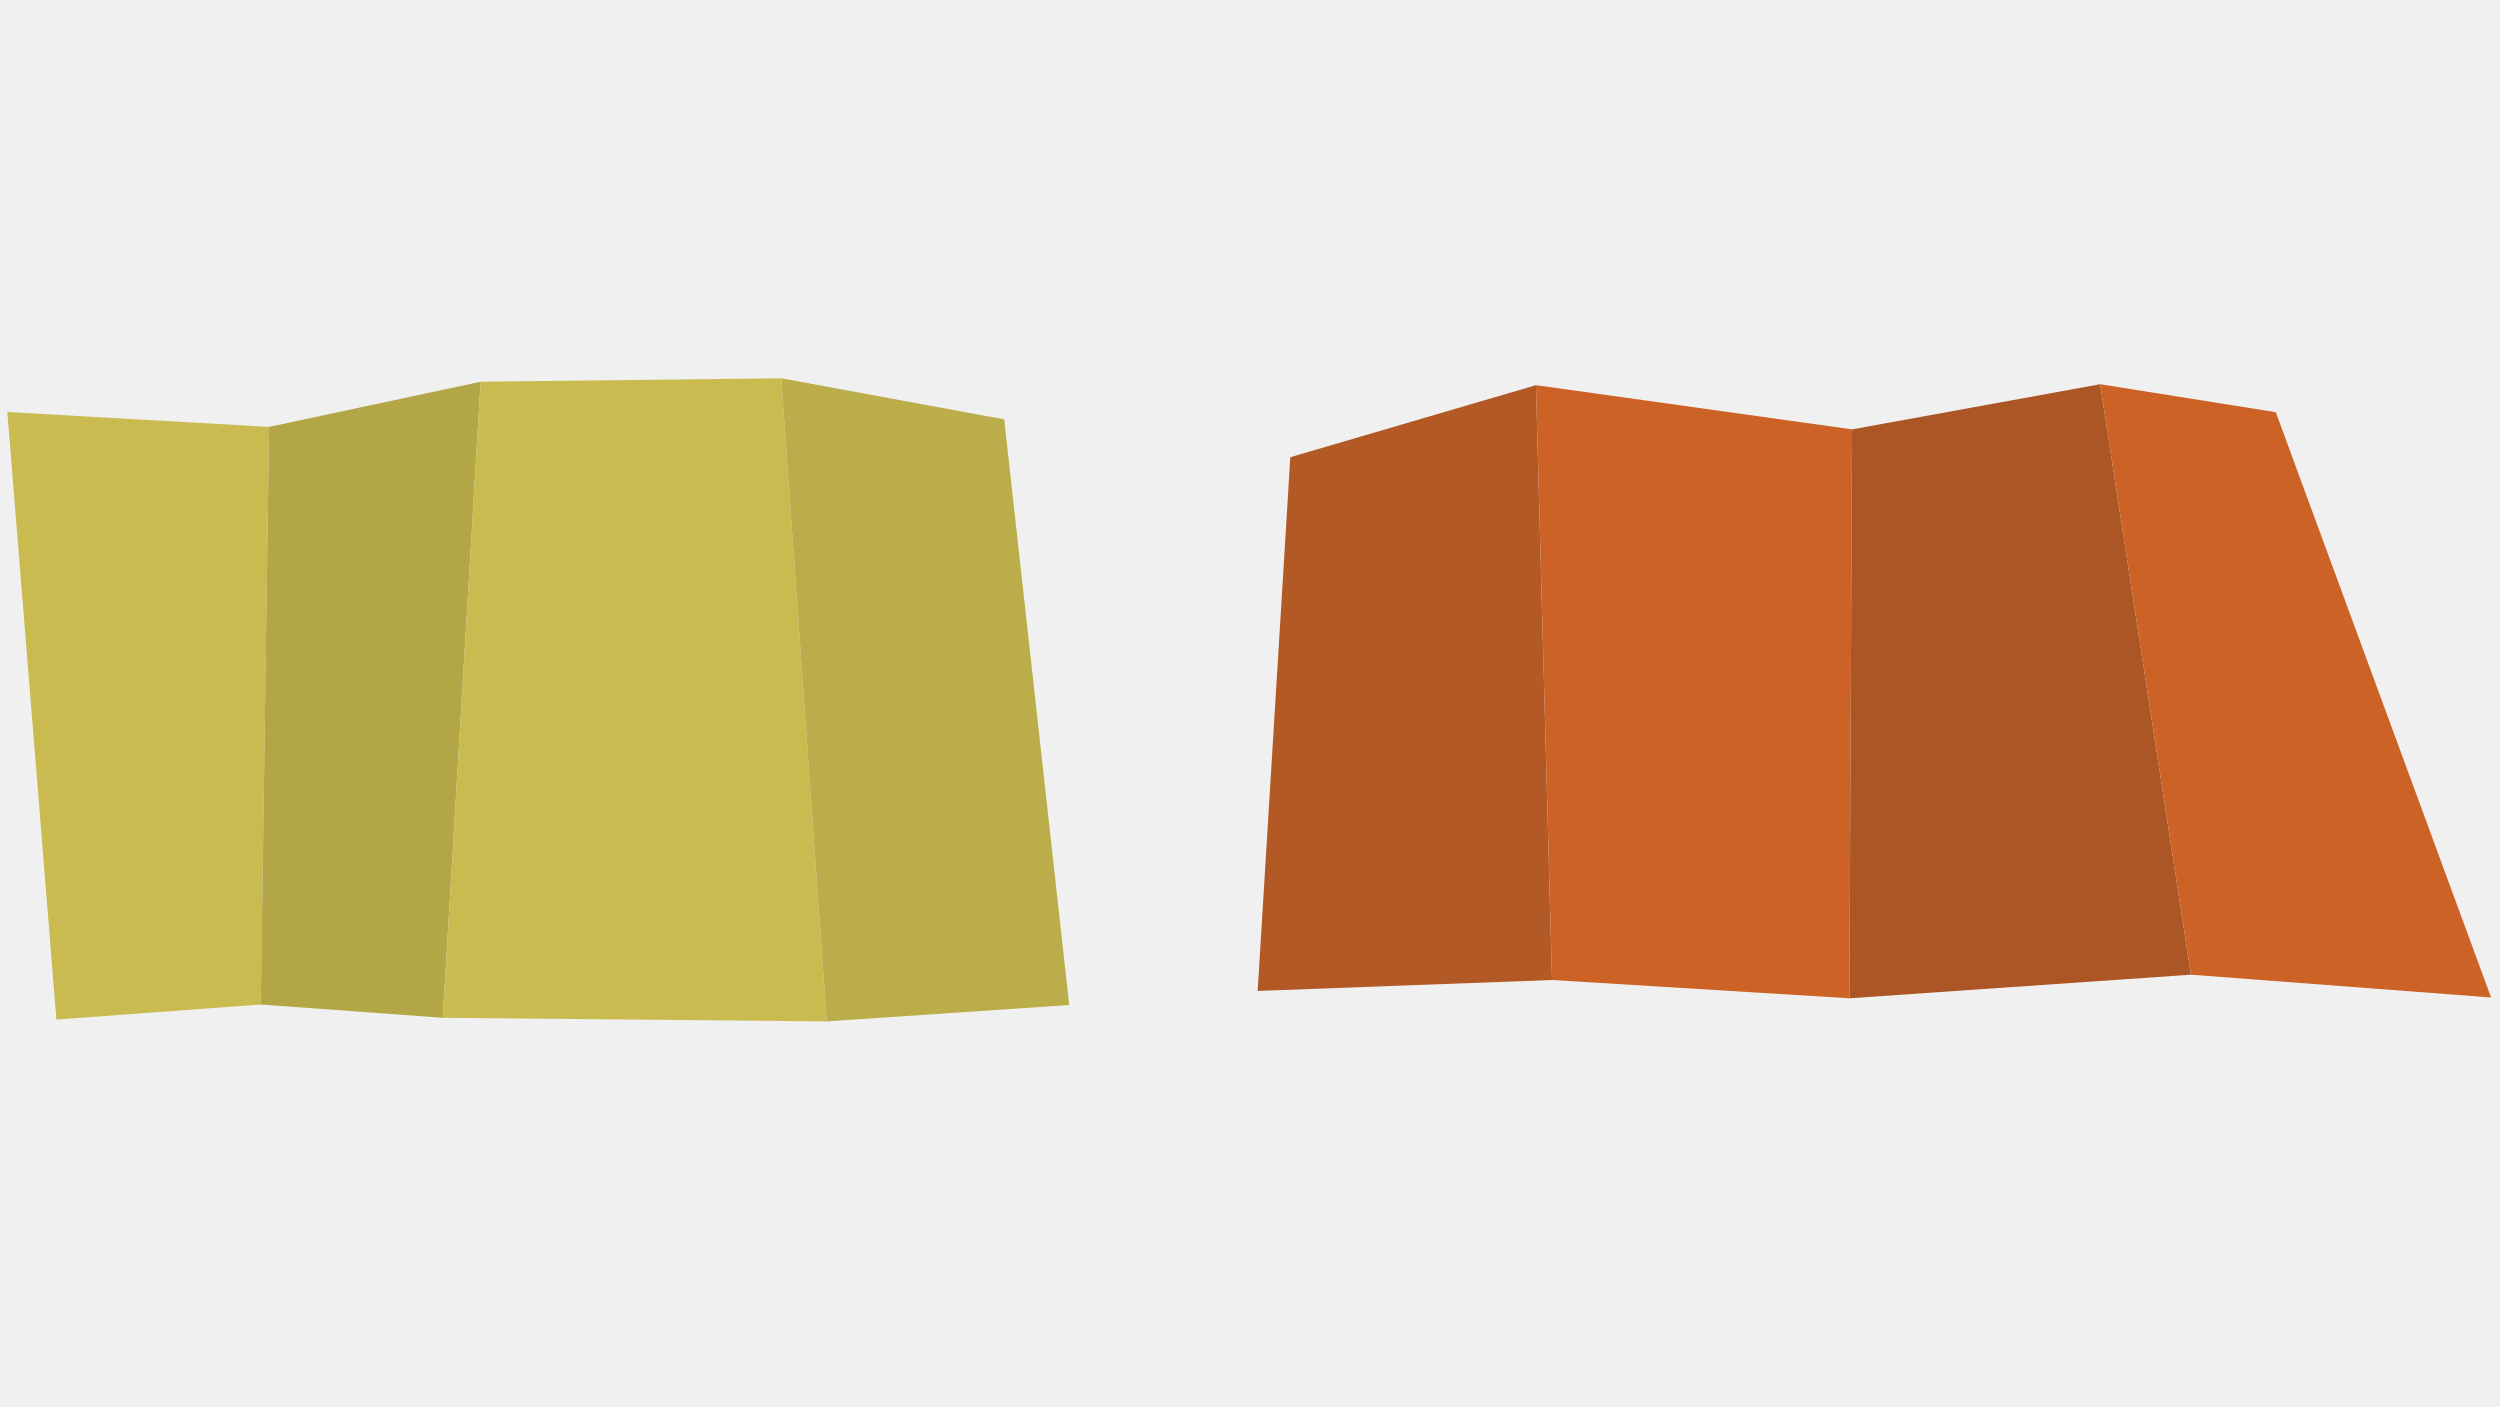
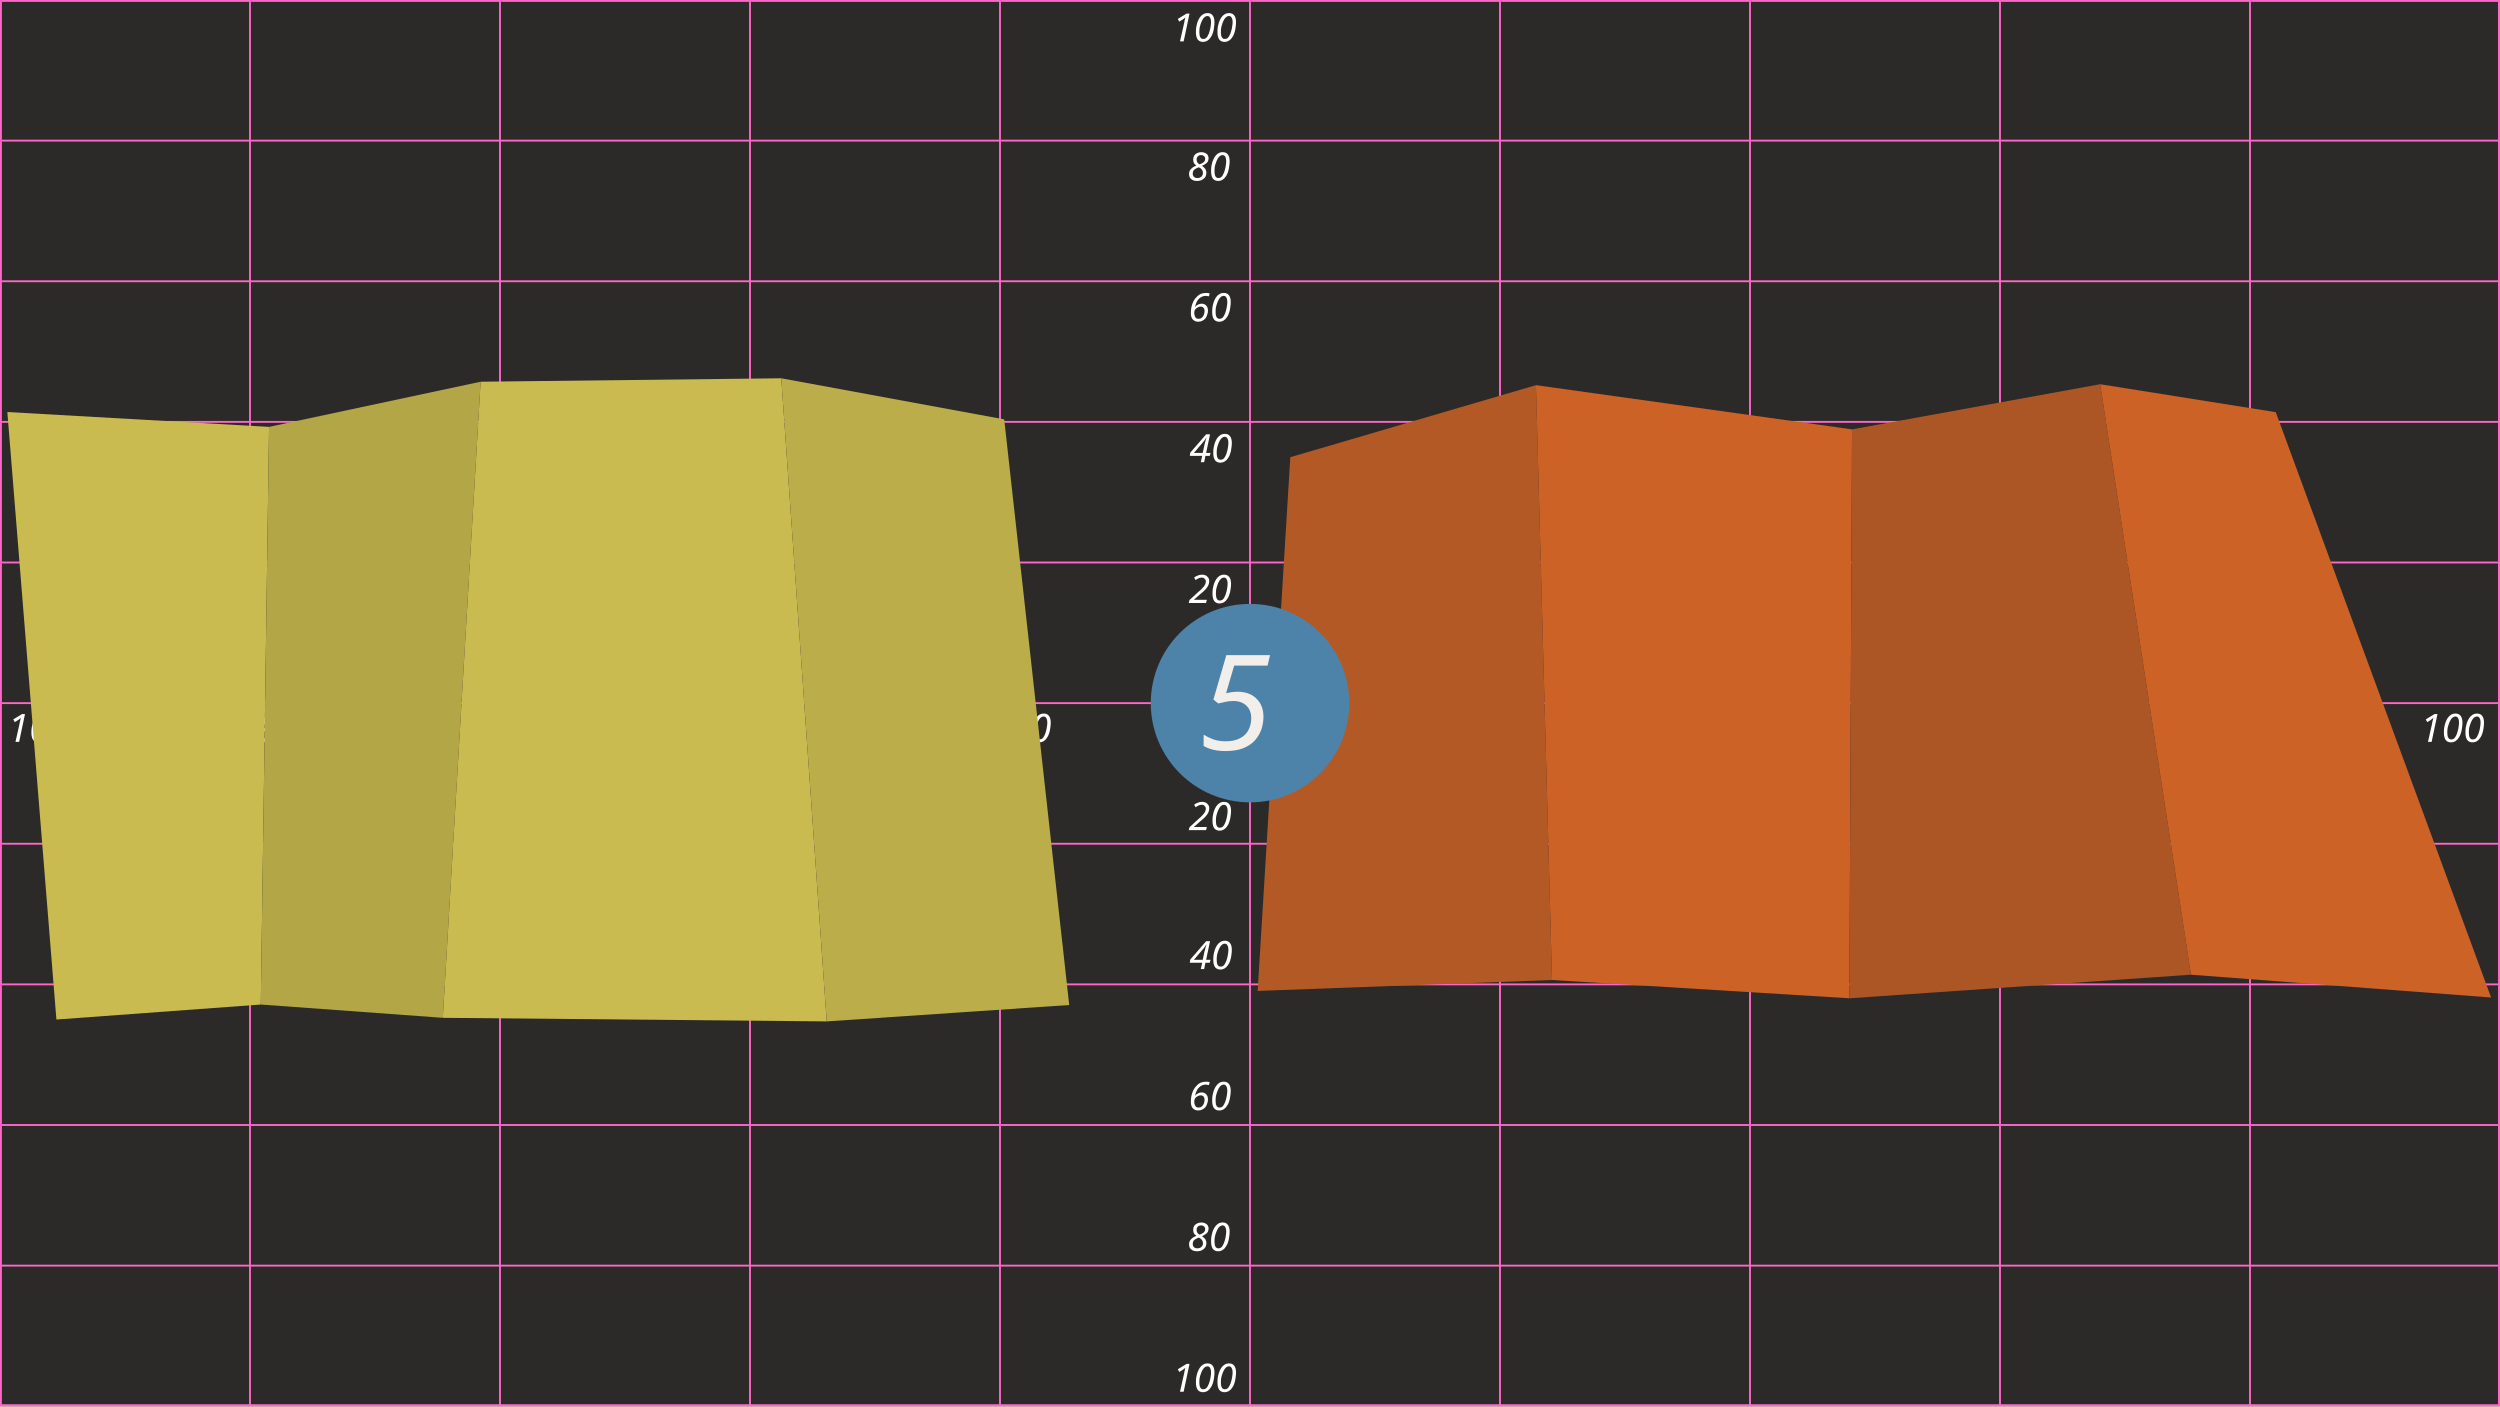
- <svg xmlns="http://www.w3.org/2000/svg" xmlns:xlink="http://www.w3.org/1999/xlink" id="uuid-1d45a035-d68f-419d-8f40-00f1a00812bf" data-name="ABs" width="160" height="90" viewBox="0 0 160 90">
+ <svg xmlns="http://www.w3.org/2000/svg" xmlns:xlink="http://www.w3.org/1999/xlink" id="uuid-2e980331-903d-4a8e-9e45-b68ab3c1a65b" data-name="ABs" width="160" height="90" viewBox="0 0 160 90">
  <defs>
    <style>
-       .uuid-54c45ce0-a3b0-411a-b45c-9dd2c72335fb {
+       .uuid-61ed7d57-2ed8-4f67-9607-a5cbba354dff {
+         fill: #232323;
+       }
+ 
+       .uuid-8f2d6d48-5771-42ae-af4c-449095f529a7 {
+         fill: #4e83a9;
+       }
+ 
+       .uuid-d30ca92d-599e-47e2-b37b-63dae4e3334c {
        fill: #baad4a;
      }

-       .uuid-8cebfc38-3703-461a-82df-55d8d0df2d08 {
+       .uuid-0b87a18e-23dc-44be-a0c6-87a00f4f98a9 {
        fill: #ad5625;
      }

-       .uuid-93fd3202-1859-4d1b-8efd-5867fdd2a388 {
+       .uuid-39945902-f958-4b70-9a6c-3dc861d756a8 {
        fill: #b35926;
      }

-       .uuid-fd5facdb-7d76-42fa-825c-35e8849bc371 {
+       .uuid-5be33ca5-8e34-4d71-a8d4-a0bd85e70e3b {
        fill: #cc6226;
      }

-       .uuid-accdd043-dc7f-4e4c-aca0-f8e34cfb44ac {
+       .uuid-9123a12f-21d4-4714-a8ae-bb36eae725f7 {
        fill: #b3a647;
      }

-       .uuid-94df91c4-d3ad-4707-b24f-23dd87e7a20c {
+       .uuid-72db97d8-43f3-4fae-842b-4ce1fbe7b27e {
+         fill: none;
+         stroke: #ff66c7;
+         stroke-width: .12px;
+       }
+ 
+       .uuid-6eb8a91b-7545-4dd6-80dc-2346e11485f8 {
+         fill: #ff66c7;
+       }
+ 
+       .uuid-2c44e6a0-e9da-4c53-966e-305828b2b0e0 {
+         fill: #6e695a;
+         opacity: .1;
+       }
+ 
+       .uuid-3ce3b8e2-6861-4ee9-9511-d2c18f616147 {
+         fill: #f2efeb;
+         font-size: 8.5px;
+       }
+ 
+       .uuid-3ce3b8e2-6861-4ee9-9511-d2c18f616147, .uuid-cc3ed7ce-c3b9-4c3d-a212-53920d7ce431 {
+         font-family: Exo-Italic, Exo;
+         font-style: italic;
+       }
+ 
+       .uuid-cc3ed7ce-c3b9-4c3d-a212-53920d7ce431 {
+         fill: #fff;
+         font-size: 2.5px;
+       }
+ 
+       .uuid-a8c5e9fb-22c9-4906-b739-a3dbd44c1b08 {
        fill: #c9bb50;
      }
    </style>
-     <symbol id="uuid-cd0d4e4d-c342-4122-85a2-cd31dfc92f5c" data-name="Bounding Box" viewBox="0 0 161.31 93.86" />
+     <symbol id="uuid-6c592fd7-f9c3-4bf1-97f8-fc1535699006" data-name="Bounding Box" viewBox="0 0 161.31 94.16">
+       <g>
+         <g id="uuid-5ad5589f-d002-4c41-a469-6057d18f6792" data-name="BG">
+           <rect class="uuid-61ed7d57-2ed8-4f67-9607-a5cbba354dff" x="1.31" width="160" height="90" />
+           <rect class="uuid-2c44e6a0-e9da-4c53-966e-305828b2b0e0" x="1.31" width="160" height="90" />
+         </g>
+         <g id="uuid-1f8ef9e8-dadf-4a5b-b890-ee653112a588" data-name="Grid Lines">
+           <g>
+             <path class="uuid-6eb8a91b-7545-4dd6-80dc-2346e11485f8" d="M161.18.12v89.75H1.43V.12h159.75M161.31,0H1.31v90h160V0h0Z" />
+             <line class="uuid-72db97d8-43f3-4fae-842b-4ce1fbe7b27e" x1="1.31" y1="81" x2="161.31" y2="81" />
+             <line class="uuid-72db97d8-43f3-4fae-842b-4ce1fbe7b27e" x1="1.31" y1="72" x2="161.31" y2="72" />
+             <line class="uuid-72db97d8-43f3-4fae-842b-4ce1fbe7b27e" x1="1.31" y1="63" x2="161.31" y2="63" />
+             <line class="uuid-72db97d8-43f3-4fae-842b-4ce1fbe7b27e" x1="1.31" y1="54" x2="161.31" y2="54" />
+             <line class="uuid-72db97d8-43f3-4fae-842b-4ce1fbe7b27e" x1="1.31" y1="45" x2="161.31" y2="45" />
+             <line class="uuid-72db97d8-43f3-4fae-842b-4ce1fbe7b27e" x1="1.31" y1="36" x2="161.31" y2="36" />
+             <line class="uuid-72db97d8-43f3-4fae-842b-4ce1fbe7b27e" x1="1.31" y1="27" x2="161.31" y2="27" />
+             <line class="uuid-72db97d8-43f3-4fae-842b-4ce1fbe7b27e" x1="1.31" y1="18" x2="161.31" y2="18" />
+             <line class="uuid-72db97d8-43f3-4fae-842b-4ce1fbe7b27e" x1="1.31" y1="9" x2="161.31" y2="9" />
+             <line class="uuid-72db97d8-43f3-4fae-842b-4ce1fbe7b27e" x1="145.31" x2="145.31" y2="90" />
+             <line class="uuid-72db97d8-43f3-4fae-842b-4ce1fbe7b27e" x1="129.31" x2="129.31" y2="90" />
+             <line class="uuid-72db97d8-43f3-4fae-842b-4ce1fbe7b27e" x1="113.31" x2="113.31" y2="90" />
+             <line class="uuid-72db97d8-43f3-4fae-842b-4ce1fbe7b27e" x1="97.31" x2="97.31" y2="90" />
+             <line class="uuid-72db97d8-43f3-4fae-842b-4ce1fbe7b27e" x1="81.31" x2="81.31" y2="90" />
+             <line class="uuid-72db97d8-43f3-4fae-842b-4ce1fbe7b27e" x1="65.31" x2="65.31" y2="90" />
+             <line class="uuid-72db97d8-43f3-4fae-842b-4ce1fbe7b27e" x1="49.31" x2="49.31" y2="90" />
+             <line class="uuid-72db97d8-43f3-4fae-842b-4ce1fbe7b27e" x1="33.31" x2="33.31" y2="90" />
+             <line class="uuid-72db97d8-43f3-4fae-842b-4ce1fbe7b27e" x1="17.31" x2="17.31" y2="90" />
+           </g>
+         </g>
+         <g id="uuid-8988c326-8a0e-4fb9-9504-3c7ef262f822" data-name="Numbers as %">
+           <text class="uuid-cc3ed7ce-c3b9-4c3d-a212-53920d7ce431" transform="translate(93.21 47.48)">
+             <tspan x="0" y="0">20</tspan>
+           </text>
+           <text class="uuid-cc3ed7ce-c3b9-4c3d-a212-53920d7ce431" transform="translate(109.43 47.48)">
+             <tspan x="0" y="0">40</tspan>
+           </text>
+           <text class="uuid-cc3ed7ce-c3b9-4c3d-a212-53920d7ce431" transform="translate(125.38 47.48)">
+             <tspan x="0" y="0">60</tspan>
+           </text>
+           <text class="uuid-cc3ed7ce-c3b9-4c3d-a212-53920d7ce431" transform="translate(141.36 47.48)">
+             <tspan x="0" y="0">80</tspan>
+           </text>
+           <text class="uuid-cc3ed7ce-c3b9-4c3d-a212-53920d7ce431" transform="translate(156.2 47.48)">
+             <tspan x="0" y="0">100</tspan>
+           </text>
+           <text class="uuid-cc3ed7ce-c3b9-4c3d-a212-53920d7ce431" transform="translate(1.8 47.48)">
+             <tspan x="0" y="0">100</tspan>
+           </text>
+           <text class="uuid-cc3ed7ce-c3b9-4c3d-a212-53920d7ce431" transform="translate(17.81 47.48)">
+             <tspan x="0" y="0">80</tspan>
+           </text>
+           <text class="uuid-cc3ed7ce-c3b9-4c3d-a212-53920d7ce431" transform="translate(33.83 47.48)">
+             <tspan x="0" y="0">60</tspan>
+           </text>
+           <text class="uuid-cc3ed7ce-c3b9-4c3d-a212-53920d7ce431" transform="translate(49.84 47.48)">
+             <tspan x="0" y="0">40</tspan>
+           </text>
+           <text class="uuid-cc3ed7ce-c3b9-4c3d-a212-53920d7ce431" transform="translate(65.85 47.48)">
+             <tspan x="0" y="0">20</tspan>
+           </text>
+           <text class="uuid-cc3ed7ce-c3b9-4c3d-a212-53920d7ce431" transform="translate(77.39 38.59)">
+             <tspan x="0" y="0">20</tspan>
+           </text>
+           <text class="uuid-cc3ed7ce-c3b9-4c3d-a212-53920d7ce431" transform="translate(77.44 29.58)">
+             <tspan x="0" y="0">40</tspan>
+           </text>
+           <text class="uuid-cc3ed7ce-c3b9-4c3d-a212-53920d7ce431" transform="translate(77.37 20.56)">
+             <tspan x="0" y="0">60</tspan>
+           </text>
+           <text class="uuid-cc3ed7ce-c3b9-4c3d-a212-53920d7ce431" transform="translate(77.3 11.55)">
+             <tspan x="0" y="0">80</tspan>
+           </text>
+           <text class="uuid-cc3ed7ce-c3b9-4c3d-a212-53920d7ce431" transform="translate(76.33 2.65)">
+             <tspan x="0" y="0">100</tspan>
+           </text>
+           <text class="uuid-cc3ed7ce-c3b9-4c3d-a212-53920d7ce431" transform="translate(76.33 89.07)">
+             <tspan x="0" y="0">100</tspan>
+           </text>
+           <text class="uuid-cc3ed7ce-c3b9-4c3d-a212-53920d7ce431" transform="translate(77.3 80.05)">
+             <tspan x="0" y="0">80</tspan>
+           </text>
+           <text class="uuid-cc3ed7ce-c3b9-4c3d-a212-53920d7ce431" transform="translate(77.37 71.04)">
+             <tspan x="0" y="0">60</tspan>
+           </text>
+           <text class="uuid-cc3ed7ce-c3b9-4c3d-a212-53920d7ce431" transform="translate(77.44 62.02)">
+             <tspan x="0" y="0">40</tspan>
+           </text>
+           <text class="uuid-cc3ed7ce-c3b9-4c3d-a212-53920d7ce431" transform="translate(77.39 53.13)">
+             <tspan x="0" y="0">20</tspan>
+           </text>
+         </g>
+       </g>
+     </symbol>
  </defs>
-   <g id="uuid-d41d8dbc-9f04-4b90-90f8-6f03d19845aa" data-name="AB05">
-     <use width="161.31" height="93.86" transform="translate(-1.31)" xlink:href="#uuid-cd0d4e4d-c342-4122-85a2-cd31dfc92f5c" />
+   <g id="uuid-e16f4ee2-d390-4a1c-b869-2c7df427e725" data-name="AB05">
+     <use width="161.31" height="94.16" transform="translate(-1.31)" xlink:href="#uuid-6c592fd7-f9c3-4bf1-97f8-fc1535699006" />
    <g>
-       <polygon class="uuid-94df91c4-d3ad-4707-b24f-23dd87e7a20c" points=".47 26.37 3.61 65.25 16.69 64.29 17.22 27.32 .47 26.37" />
-       <polygon class="uuid-accdd043-dc7f-4e4c-aca0-f8e34cfb44ac" points="17.22 27.32 16.69 64.29 28.34 65.14 30.76 24.43 17.22 27.32" />
-       <polygon class="uuid-94df91c4-d3ad-4707-b24f-23dd87e7a20c" points="30.76 24.43 28.34 65.14 52.91 65.37 50 24.21 30.76 24.43" />
-       <polygon class="uuid-54c45ce0-a3b0-411a-b45c-9dd2c72335fb" points="50 24.21 52.91 65.37 68.43 64.32 64.27 26.84 50 24.21" />
-       <polygon class="uuid-93fd3202-1859-4d1b-8efd-5867fdd2a388" points="82.58 29.26 80.49 63.42 99.33 62.72 98.3 24.65 82.58 29.26" />
-       <polygon class="uuid-fd5facdb-7d76-42fa-825c-35e8849bc371" points="98.3 24.65 99.33 62.72 118.36 63.89 118.53 27.48 98.3 24.65" />
-       <polygon class="uuid-8cebfc38-3703-461a-82df-55d8d0df2d08" points="118.53 27.48 118.36 63.89 140.22 62.38 134.41 24.59 118.53 27.48" />
-       <polygon class="uuid-fd5facdb-7d76-42fa-825c-35e8849bc371" points="134.41 24.59 140.22 62.38 159.43 63.84 145.65 26.38 134.41 24.59" />
+       <polygon class="uuid-a8c5e9fb-22c9-4906-b739-a3dbd44c1b08" points=".47 26.37 3.61 65.25 16.69 64.29 17.22 27.32 .47 26.37" />
+       <polygon class="uuid-9123a12f-21d4-4714-a8ae-bb36eae725f7" points="17.22 27.32 16.69 64.29 28.34 65.14 30.76 24.43 17.22 27.32" />
+       <polygon class="uuid-a8c5e9fb-22c9-4906-b739-a3dbd44c1b08" points="30.76 24.43 28.34 65.14 52.91 65.37 50 24.21 30.76 24.43" />
+       <polygon class="uuid-d30ca92d-599e-47e2-b37b-63dae4e3334c" points="50 24.21 52.91 65.37 68.43 64.32 64.27 26.84 50 24.21" />
+       <polygon class="uuid-39945902-f958-4b70-9a6c-3dc861d756a8" points="82.58 29.26 80.49 63.42 99.33 62.72 98.3 24.65 82.58 29.26" />
+       <polygon class="uuid-5be33ca5-8e34-4d71-a8d4-a0bd85e70e3b" points="98.3 24.65 99.33 62.72 118.36 63.89 118.53 27.48 98.3 24.65" />
+       <polygon class="uuid-0b87a18e-23dc-44be-a0c6-87a00f4f98a9" points="118.53 27.48 118.36 63.89 140.22 62.38 134.41 24.59 118.53 27.48" />
+       <polygon class="uuid-5be33ca5-8e34-4d71-a8d4-a0bd85e70e3b" points="134.41 24.59 140.22 62.38 159.43 63.84 145.65 26.38 134.41 24.59" />
+     </g>
+     <g id="uuid-0347969e-79ed-4f1d-a299-b10b296d001f" data-name="Single AB Number copy 3">
+       <g>
+         <circle class="uuid-8f2d6d48-5771-42ae-af4c-449095f529a7" cx="80" cy="45" r="6.35" />
+         <text class="uuid-3ce3b8e2-6861-4ee9-9511-d2c18f616147" transform="translate(76.72 47.99)">
+           <tspan x="0" y="0">5</tspan>
+         </text>
+       </g>
    </g>
  </g>
</svg>
